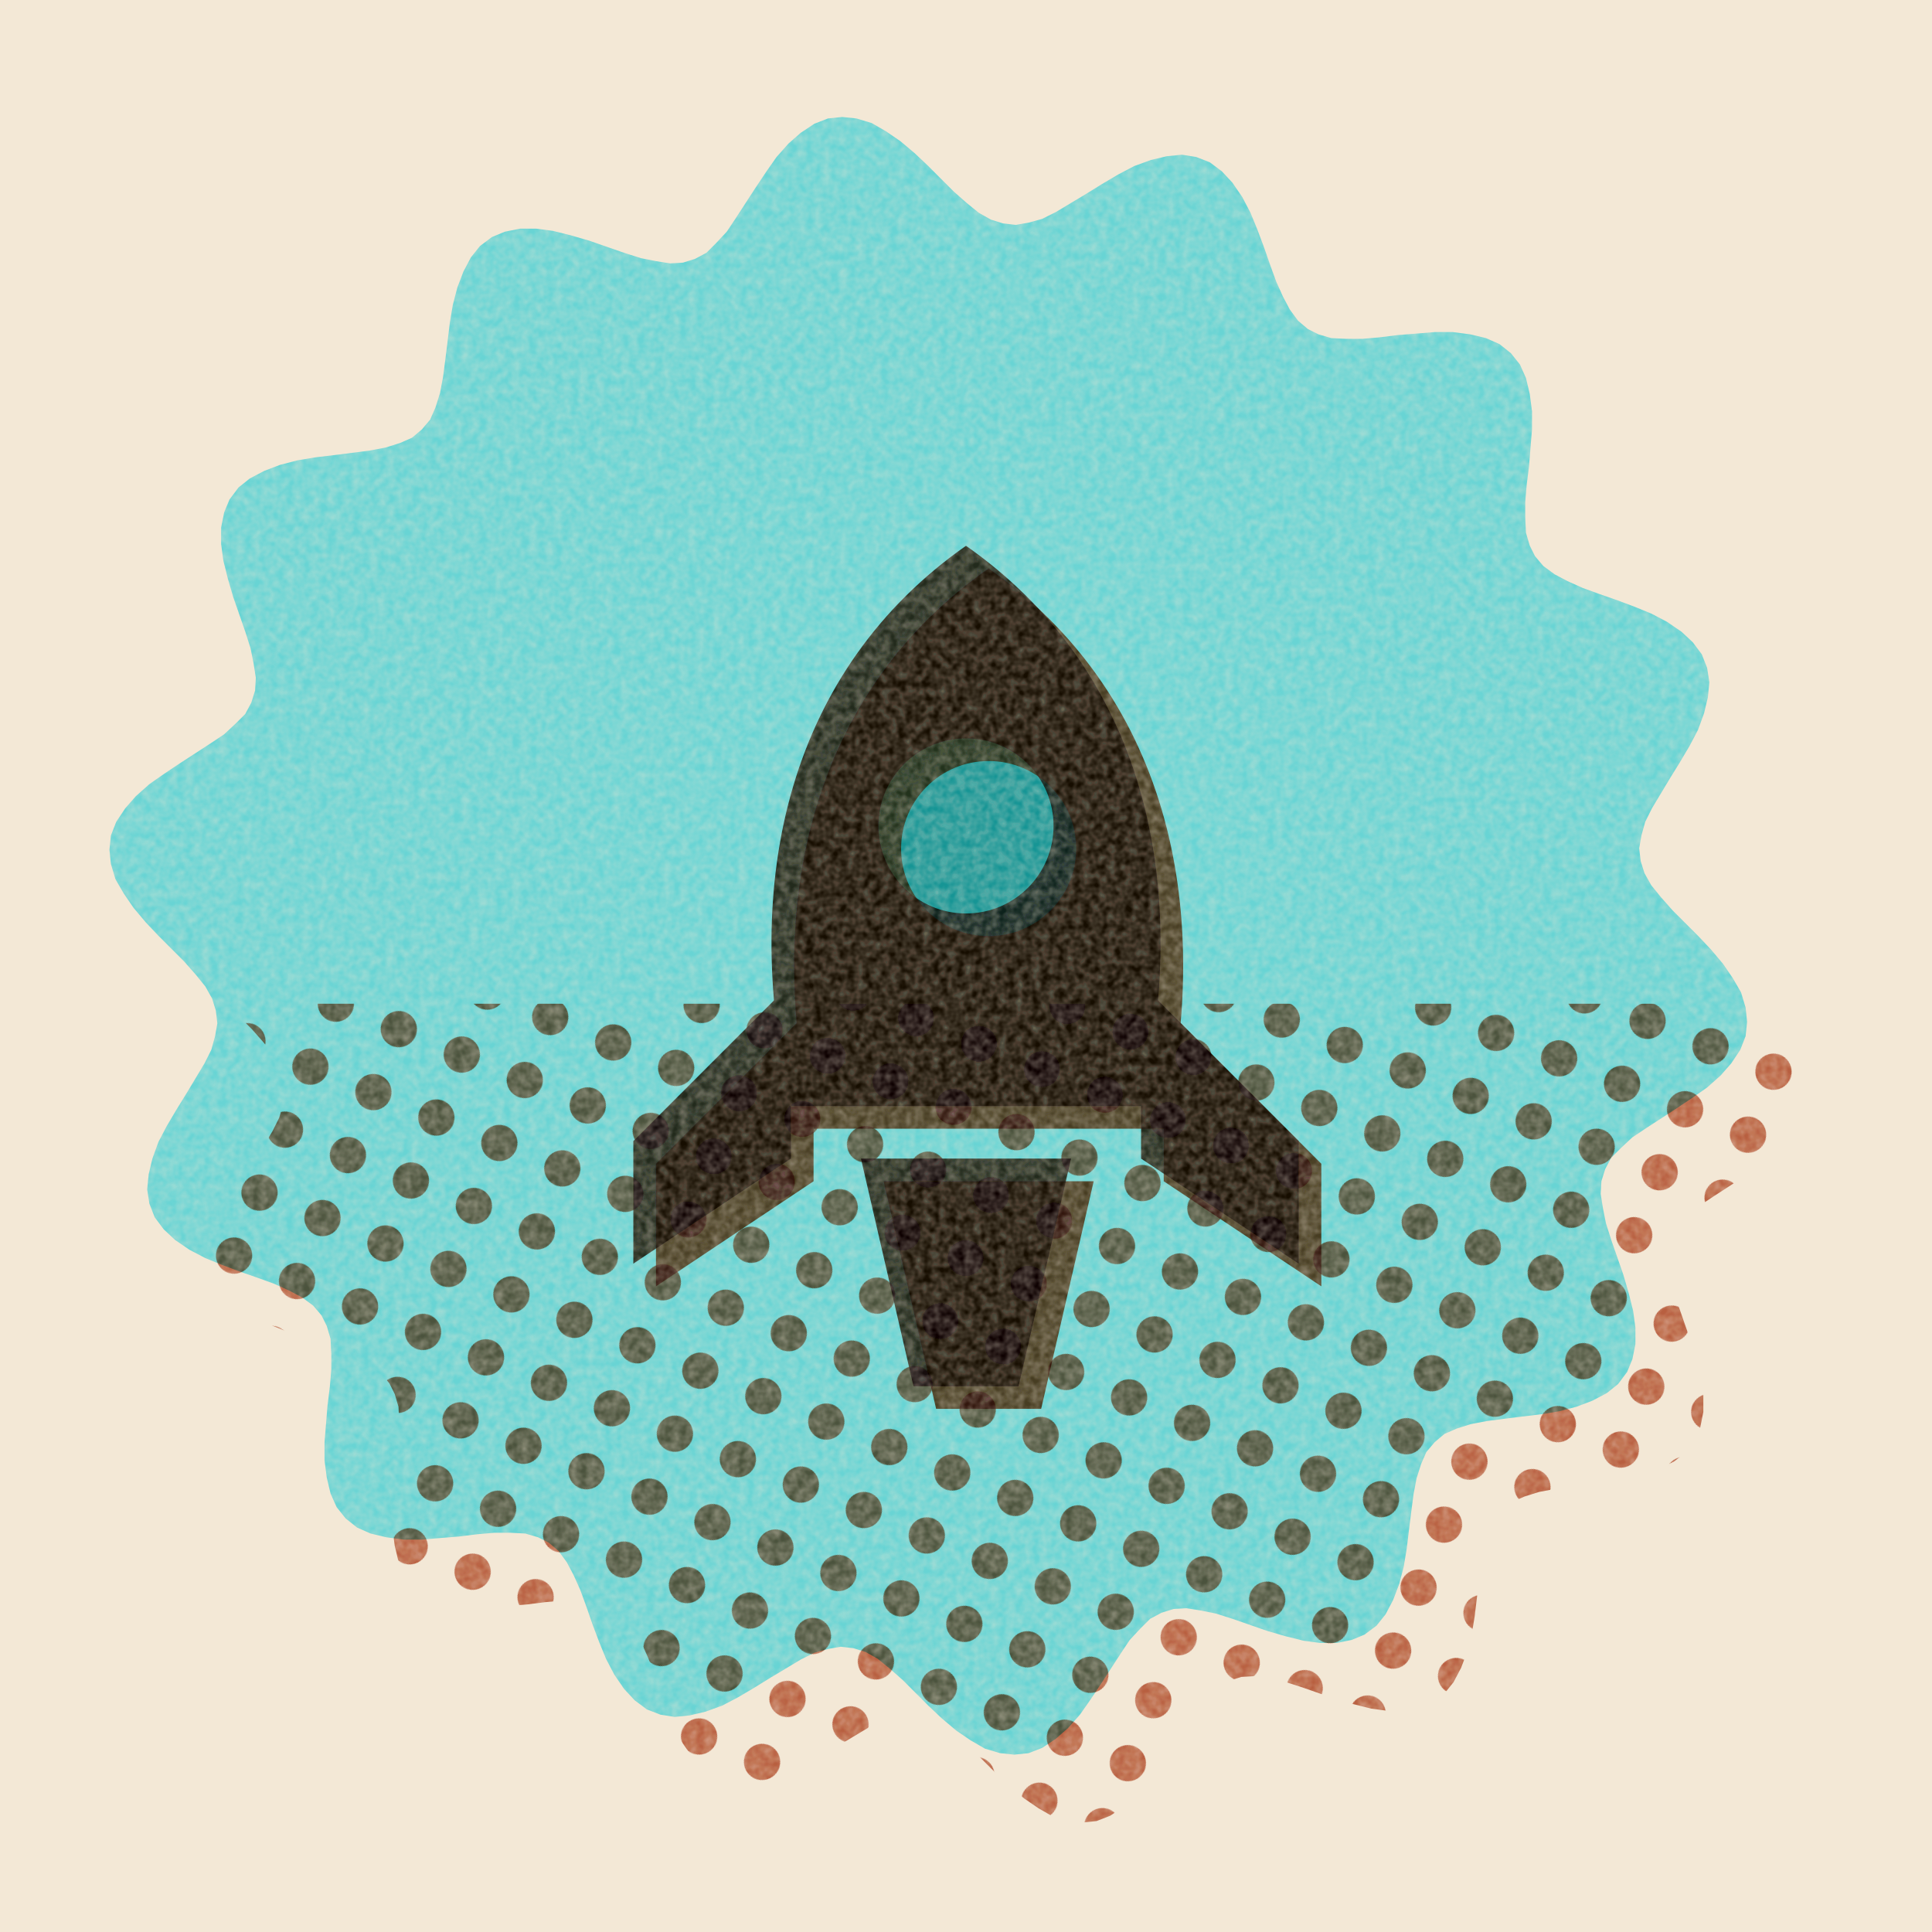
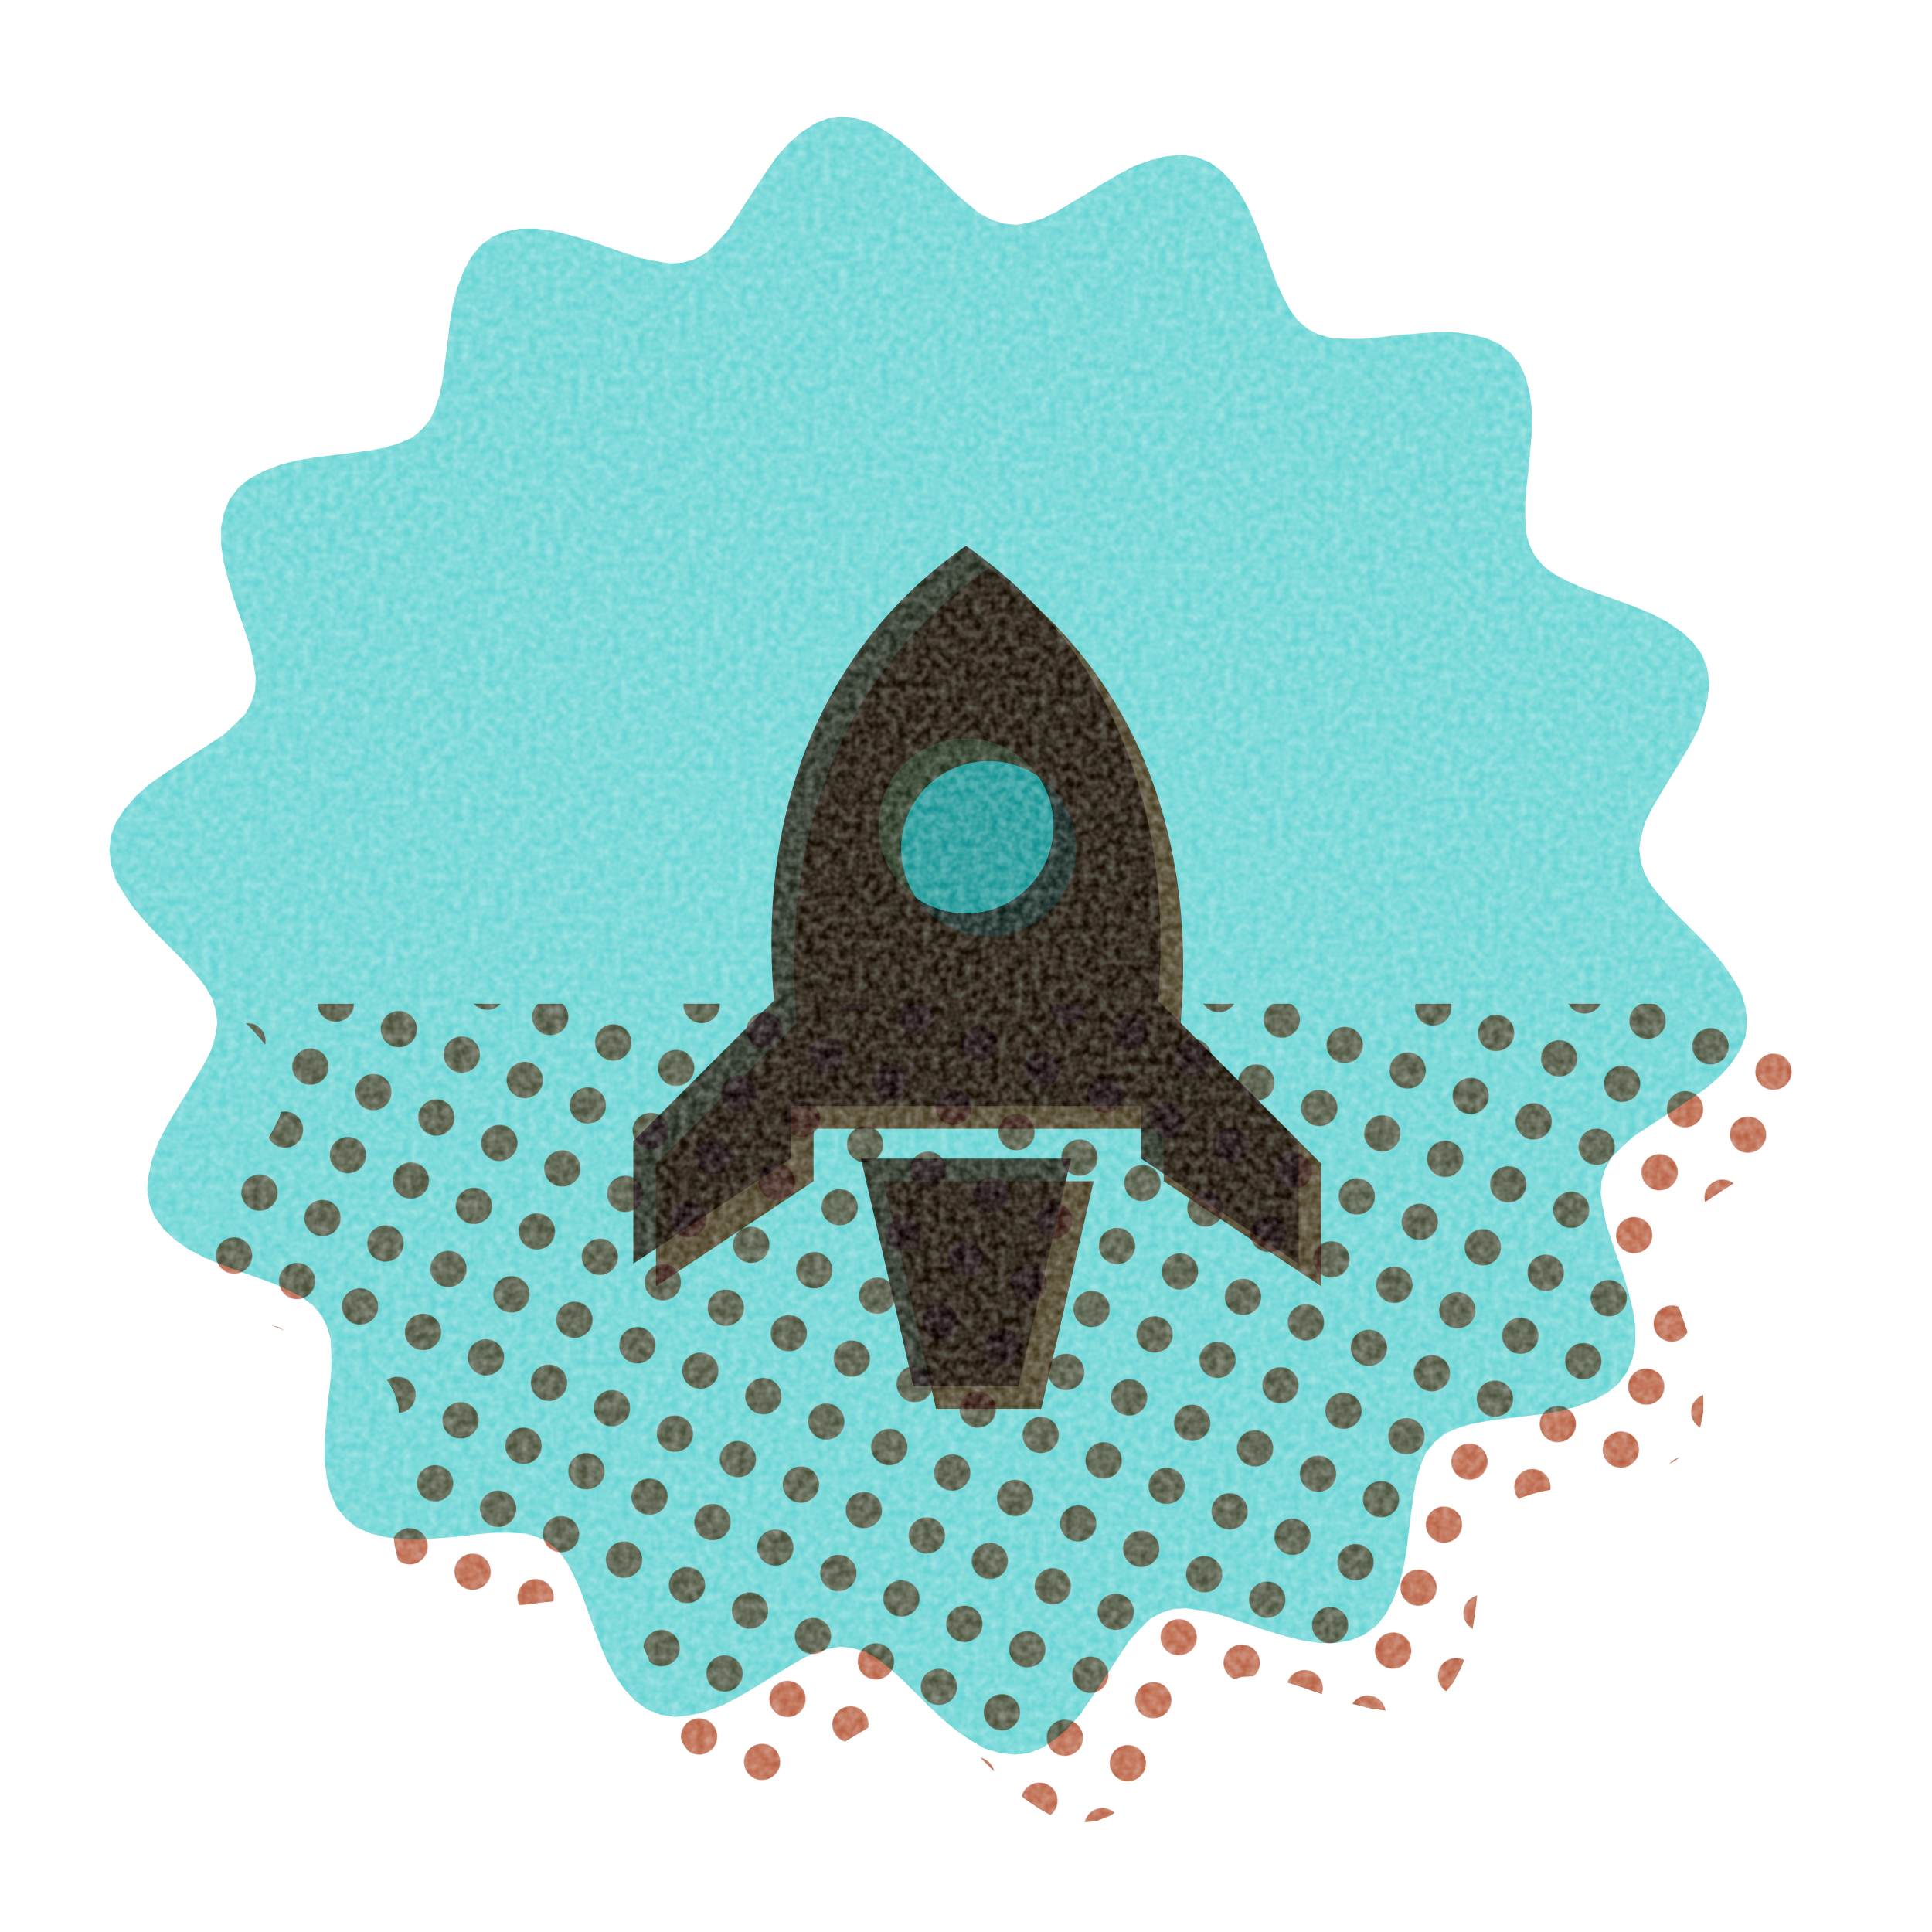
<svg xmlns="http://www.w3.org/2000/svg" width="256" height="256" viewBox="0 0 256 256" role="img" aria-label="Startups">
  <defs>
    <pattern id="rstartupd" width="9" height="9" patternUnits="userSpaceOnUse" patternTransform="rotate(22)">
      <circle cx="4.5" cy="4.5" r="2.4" fill="#AE4828" />
    </pattern>
    <filter id="rstartupg" x="0" y="0" width="100%" height="100%">
      <feTurbulence type="fractalNoise" baseFrequency="0.9" numOctaves="2" seed="4" result="n" />
      <feColorMatrix in="n" type="matrix" values="0 0 0 0 0  0 0 0 0 0  0 0 0 0 0  0 0 0 -0.55 1.12" result="m" />
      <feComposite in="SourceGraphic" in2="m" operator="in" />
    </filter>
    <clipPath id="rstartupc">
      <path d="M230.0 128.0 L231.7 129.8 L233.3 131.7 L234.6 133.6 L235.7 135.5 L236.3 137.5 L236.5 139.4 L236.3 141.3 L235.6 143.1 L234.4 144.9 L233.0 146.5 L231.2 148.1 L229.2 149.5 L227.1 150.9 L225.1 152.2 L223.1 153.5 L221.3 154.7 L219.8 156.1 L218.5 157.4 L217.7 158.9 L217.2 160.5 L217.1 162.2 L217.4 164.1 L217.8 166.1 L218.5 168.3 L219.3 170.6 L220.1 172.9 L220.8 175.3 L221.4 177.7 L221.7 179.9 L221.7 182.1 L221.3 184.1 L220.6 185.8 L219.4 187.4 L217.9 188.6 L216.0 189.6 L213.9 190.4 L211.6 191.0 L209.2 191.4 L206.7 191.7 L204.3 192.0 L202.0 192.3 L199.9 192.7 L198.0 193.3 L196.4 194.0 L195.1 195.1 L194.0 196.4 L193.3 198.0 L192.7 199.9 L192.3 202.0 L192.0 204.3 L191.7 206.7 L191.4 209.2 L191.0 211.6 L190.4 213.9 L189.6 216.0 L188.6 217.9 L187.4 219.4 L185.8 220.6 L184.1 221.3 L182.1 221.7 L179.9 221.7 L177.7 221.4 L175.3 220.8 L172.9 220.1 L170.6 219.3 L168.3 218.5 L166.1 217.8 L164.1 217.4 L162.2 217.1 L160.5 217.2 L158.9 217.7 L157.4 218.5 L156.1 219.8 L154.7 221.3 L153.5 223.1 L152.2 225.1 L150.9 227.1 L149.5 229.2 L148.1 231.2 L146.5 233.0 L144.9 234.4 L143.1 235.6 L141.3 236.3 L139.4 236.5 L137.5 236.3 L135.5 235.7 L133.6 234.6 L131.7 233.3 L129.8 231.7 L128.0 230.0 L126.3 228.3 L124.6 226.6 L122.9 225.1 L121.3 223.8 L119.7 222.9 L118.1 222.4 L116.4 222.2 L114.7 222.5 L112.9 223.0 L111.1 223.9 L109.1 225.1 L107.1 226.3 L105.0 227.6 L102.8 228.9 L100.7 230.0 L98.5 230.8 L96.4 231.3 L94.4 231.5 L92.5 231.2 L90.7 230.5 L89.1 229.3 L87.7 227.8 L86.4 225.9 L85.3 223.8 L84.4 221.6 L83.5 219.2 L82.7 216.9 L81.9 214.7 L81.0 212.7 L80.1 211.0 L79.0 209.5 L77.7 208.4 L76.3 207.7 L74.6 207.2 L72.6 207.1 L70.5 207.1 L68.2 207.3 L65.8 207.6 L63.3 207.8 L60.9 208.0 L58.5 208.0 L56.2 207.7 L54.1 207.2 L52.3 206.4 L50.8 205.2 L49.6 203.7 L48.8 201.9 L48.3 199.8 L48.0 197.5 L48.0 195.1 L48.2 192.7 L48.4 190.2 L48.7 187.8 L48.9 185.5 L48.9 183.4 L48.8 181.4 L48.3 179.7 L47.6 178.3 L46.5 177.0 L45.0 175.9 L43.3 175.0 L41.3 174.1 L39.1 173.3 L36.8 172.5 L34.4 171.6 L32.2 170.7 L30.1 169.6 L28.2 168.3 L26.7 166.9 L25.5 165.3 L24.8 163.5 L24.5 161.6 L24.7 159.6 L25.2 157.5 L26.0 155.3 L27.1 153.2 L28.4 151.0 L29.7 148.9 L30.9 146.9 L32.1 144.9 L33.0 143.1 L33.5 141.3 L33.8 139.6 L33.6 137.9 L33.1 136.3 L32.2 134.7 L30.9 133.1 L29.4 131.4 L27.7 129.7 L26.0 128.0 L24.3 126.2 L22.7 124.3 L21.4 122.4 L20.3 120.5 L19.7 118.5 L19.5 116.6 L19.7 114.7 L20.4 112.9 L21.6 111.1 L23.0 109.5 L24.8 107.9 L26.8 106.5 L28.9 105.1 L30.9 103.8 L32.9 102.5 L34.7 101.3 L36.2 99.9 L37.5 98.6 L38.3 97.1 L38.8 95.5 L38.9 93.8 L38.6 91.9 L38.2 89.9 L37.5 87.7 L36.7 85.4 L35.9 83.1 L35.2 80.7 L34.6 78.3 L34.3 76.1 L34.3 73.9 L34.7 71.9 L35.4 70.2 L36.6 68.6 L38.1 67.4 L40.0 66.4 L42.1 65.6 L44.4 65.0 L46.8 64.6 L49.3 64.3 L51.7 64.0 L54.0 63.7 L56.1 63.3 L58.0 62.7 L59.6 62.0 L60.9 60.9 L62.0 59.6 L62.7 58.0 L63.3 56.1 L63.7 54.0 L64.0 51.7 L64.3 49.3 L64.6 46.8 L65.0 44.4 L65.6 42.1 L66.4 40.0 L67.4 38.1 L68.6 36.6 L70.2 35.4 L71.9 34.7 L73.9 34.3 L76.1 34.3 L78.3 34.6 L80.7 35.2 L83.1 35.9 L85.4 36.7 L87.7 37.5 L89.9 38.2 L91.9 38.6 L93.8 38.9 L95.5 38.8 L97.1 38.3 L98.6 37.5 L99.9 36.2 L101.3 34.7 L102.5 32.9 L103.8 30.9 L105.1 28.9 L106.5 26.8 L107.9 24.8 L109.5 23.0 L111.1 21.6 L112.9 20.4 L114.7 19.7 L116.6 19.5 L118.5 19.7 L120.5 20.3 L122.4 21.4 L124.3 22.7 L126.2 24.3 L128.0 26.0 L129.7 27.7 L131.4 29.4 L133.1 30.9 L134.7 32.2 L136.3 33.1 L137.9 33.6 L139.6 33.8 L141.3 33.5 L143.1 33.0 L144.9 32.1 L146.9 30.9 L148.9 29.7 L151.0 28.4 L153.2 27.1 L155.3 26.0 L157.5 25.2 L159.6 24.7 L161.6 24.5 L163.5 24.8 L165.3 25.5 L166.9 26.7 L168.3 28.2 L169.6 30.1 L170.7 32.2 L171.6 34.4 L172.5 36.8 L173.3 39.1 L174.1 41.3 L175.0 43.3 L175.9 45.0 L177.0 46.5 L178.3 47.6 L179.7 48.3 L181.4 48.8 L183.4 48.9 L185.5 48.9 L187.8 48.7 L190.2 48.4 L192.7 48.2 L195.1 48.0 L197.5 48.0 L199.8 48.3 L201.9 48.8 L203.7 49.6 L205.2 50.8 L206.4 52.3 L207.2 54.1 L207.7 56.2 L208.0 58.5 L208.0 60.9 L207.8 63.3 L207.6 65.8 L207.3 68.2 L207.1 70.5 L207.1 72.6 L207.2 74.6 L207.7 76.3 L208.4 77.7 L209.5 79.0 L211.0 80.1 L212.7 81.0 L214.7 81.9 L216.9 82.7 L219.2 83.5 L221.6 84.4 L223.8 85.3 L225.9 86.4 L227.8 87.7 L229.3 89.1 L230.5 90.7 L231.2 92.5 L231.5 94.4 L231.3 96.4 L230.8 98.5 L230.0 100.7 L228.9 102.8 L227.6 105.0 L226.3 107.1 L225.1 109.1 L223.9 111.1 L223.0 112.9 L222.5 114.7 L222.2 116.4 L222.4 118.1 L222.9 119.7 L223.8 121.3 L225.1 122.9 L226.6 124.6 L228.3 126.3 Z" />
    </clipPath>
  </defs>
-   <rect width="256" height="256" fill="#F3E8D6" />
  <g filter="url(#rstartupg)">
    <path d="M230.0 128.0 L231.7 129.8 L233.3 131.7 L234.6 133.6 L235.7 135.5 L236.3 137.5 L236.5 139.4 L236.3 141.3 L235.6 143.1 L234.4 144.9 L233.0 146.5 L231.2 148.1 L229.2 149.5 L227.1 150.9 L225.1 152.2 L223.1 153.5 L221.3 154.7 L219.8 156.1 L218.5 157.4 L217.7 158.9 L217.2 160.5 L217.1 162.2 L217.4 164.1 L217.8 166.1 L218.5 168.3 L219.3 170.6 L220.1 172.9 L220.8 175.3 L221.4 177.7 L221.7 179.9 L221.7 182.1 L221.3 184.1 L220.6 185.8 L219.4 187.4 L217.9 188.6 L216.0 189.6 L213.9 190.4 L211.6 191.0 L209.2 191.4 L206.7 191.7 L204.3 192.0 L202.0 192.3 L199.9 192.7 L198.0 193.3 L196.4 194.0 L195.1 195.1 L194.0 196.4 L193.3 198.0 L192.7 199.9 L192.3 202.0 L192.0 204.3 L191.7 206.7 L191.4 209.2 L191.0 211.6 L190.4 213.9 L189.6 216.0 L188.6 217.9 L187.4 219.4 L185.8 220.6 L184.1 221.3 L182.1 221.7 L179.9 221.7 L177.7 221.4 L175.3 220.8 L172.9 220.1 L170.6 219.3 L168.3 218.5 L166.1 217.8 L164.1 217.4 L162.2 217.1 L160.5 217.2 L158.9 217.7 L157.4 218.5 L156.1 219.8 L154.7 221.3 L153.5 223.1 L152.2 225.1 L150.9 227.1 L149.5 229.2 L148.1 231.2 L146.5 233.0 L144.9 234.4 L143.1 235.6 L141.3 236.3 L139.4 236.5 L137.5 236.3 L135.5 235.7 L133.6 234.6 L131.7 233.3 L129.8 231.7 L128.0 230.0 L126.3 228.3 L124.6 226.6 L122.9 225.1 L121.3 223.8 L119.7 222.9 L118.1 222.4 L116.4 222.2 L114.7 222.5 L112.9 223.0 L111.1 223.9 L109.1 225.1 L107.1 226.3 L105.0 227.6 L102.8 228.9 L100.7 230.0 L98.5 230.8 L96.4 231.3 L94.4 231.5 L92.5 231.2 L90.7 230.5 L89.1 229.3 L87.7 227.8 L86.4 225.9 L85.3 223.8 L84.4 221.6 L83.5 219.2 L82.7 216.9 L81.9 214.7 L81.0 212.7 L80.1 211.0 L79.0 209.5 L77.7 208.4 L76.3 207.7 L74.6 207.2 L72.6 207.1 L70.5 207.1 L68.2 207.3 L65.8 207.6 L63.3 207.8 L60.9 208.0 L58.5 208.0 L56.2 207.7 L54.1 207.2 L52.3 206.4 L50.8 205.2 L49.6 203.7 L48.8 201.9 L48.3 199.8 L48.0 197.5 L48.0 195.1 L48.2 192.7 L48.4 190.2 L48.7 187.8 L48.9 185.5 L48.9 183.4 L48.8 181.4 L48.3 179.7 L47.6 178.3 L46.5 177.0 L45.0 175.9 L43.3 175.0 L41.3 174.1 L39.1 173.3 L36.8 172.5 L34.4 171.6 L32.2 170.7 L30.1 169.6 L28.2 168.3 L26.7 166.9 L25.5 165.3 L24.8 163.5 L24.5 161.6 L24.7 159.6 L25.2 157.5 L26.0 155.3 L27.1 153.2 L28.4 151.0 L29.7 148.9 L30.9 146.9 L32.1 144.9 L33.0 143.1 L33.5 141.3 L33.8 139.6 L33.6 137.9 L33.1 136.3 L32.2 134.7 L30.9 133.1 L29.4 131.4 L27.7 129.7 L26.0 128.0 L24.3 126.2 L22.7 124.3 L21.4 122.4 L20.3 120.5 L19.7 118.5 L19.5 116.6 L19.7 114.7 L20.4 112.9 L21.6 111.1 L23.0 109.5 L24.8 107.9 L26.8 106.5 L28.9 105.1 L30.9 103.8 L32.9 102.5 L34.7 101.3 L36.2 99.9 L37.5 98.6 L38.3 97.1 L38.8 95.5 L38.9 93.8 L38.6 91.9 L38.2 89.9 L37.5 87.7 L36.7 85.4 L35.9 83.1 L35.2 80.7 L34.6 78.3 L34.3 76.1 L34.3 73.9 L34.7 71.9 L35.4 70.2 L36.6 68.6 L38.1 67.4 L40.0 66.4 L42.1 65.6 L44.4 65.0 L46.8 64.6 L49.3 64.3 L51.7 64.0 L54.0 63.7 L56.1 63.3 L58.0 62.7 L59.6 62.0 L60.9 60.9 L62.0 59.6 L62.7 58.0 L63.3 56.1 L63.7 54.0 L64.0 51.7 L64.3 49.3 L64.6 46.8 L65.0 44.4 L65.6 42.1 L66.4 40.0 L67.4 38.1 L68.6 36.6 L70.2 35.4 L71.9 34.7 L73.9 34.3 L76.1 34.3 L78.3 34.6 L80.7 35.2 L83.1 35.9 L85.4 36.7 L87.7 37.5 L89.9 38.2 L91.9 38.6 L93.8 38.9 L95.5 38.8 L97.1 38.3 L98.6 37.5 L99.9 36.2 L101.3 34.7 L102.5 32.9 L103.8 30.9 L105.1 28.9 L106.5 26.8 L107.9 24.8 L109.5 23.0 L111.1 21.6 L112.9 20.4 L114.7 19.7 L116.6 19.5 L118.5 19.7 L120.5 20.3 L122.4 21.4 L124.3 22.7 L126.2 24.3 L128.0 26.0 L129.7 27.7 L131.4 29.4 L133.1 30.9 L134.7 32.2 L136.3 33.1 L137.9 33.6 L139.6 33.8 L141.3 33.5 L143.1 33.0 L144.9 32.1 L146.9 30.9 L148.9 29.7 L151.0 28.4 L153.2 27.1 L155.3 26.0 L157.5 25.2 L159.6 24.7 L161.6 24.5 L163.5 24.8 L165.3 25.5 L166.9 26.7 L168.3 28.2 L169.6 30.1 L170.7 32.2 L171.6 34.4 L172.5 36.8 L173.3 39.1 L174.1 41.3 L175.0 43.3 L175.9 45.0 L177.0 46.5 L178.3 47.6 L179.7 48.3 L181.4 48.8 L183.4 48.9 L185.5 48.9 L187.8 48.7 L190.2 48.4 L192.7 48.2 L195.1 48.0 L197.5 48.0 L199.8 48.3 L201.9 48.8 L203.7 49.6 L205.2 50.8 L206.4 52.3 L207.2 54.1 L207.7 56.2 L208.0 58.5 L208.0 60.9 L207.8 63.3 L207.6 65.8 L207.3 68.2 L207.1 70.5 L207.1 72.6 L207.2 74.6 L207.7 76.3 L208.4 77.7 L209.5 79.0 L211.0 80.1 L212.7 81.0 L214.7 81.9 L216.9 82.7 L219.2 83.5 L221.6 84.4 L223.8 85.3 L225.9 86.4 L227.8 87.7 L229.3 89.1 L230.5 90.7 L231.2 92.5 L231.5 94.4 L231.3 96.4 L230.8 98.5 L230.0 100.7 L228.9 102.8 L227.6 105.0 L226.3 107.1 L225.1 109.1 L223.9 111.1 L223.0 112.9 L222.5 114.7 L222.2 116.4 L222.4 118.1 L222.9 119.7 L223.8 121.3 L225.1 122.9 L226.6 124.6 L228.3 126.3 Z" fill="#68D4D4" transform="translate(-5 -4)" style="mix-blend-mode:multiply" />
    <g clip-path="url(#rstartupc)" transform="translate(4 5)" style="mix-blend-mode:multiply">
      <rect x="0" y="128" width="256" height="128" fill="url(#rstartupd)" opacity="0.85" />
    </g>
    <g style="mix-blend-mode:multiply" transform="translate(3 3)">
      <g transform="translate(70.0 70.0) scale(1.16)" fill="#AE4828">
        <path d="M50 2 C70 16 76 40 70 66 H30 C24 40 30 16 50 2 Z" />
        <circle cx="50" cy="34" r="10" fill="#68D4D4" />
        <path d="M30 52 L12 70 V84 L30 72 Z M70 52 L88 70 V84 L70 72 Z" />
        <path d="M38 72 H62 L56 98 H44 Z" />
      </g>
    </g>
    <g style="mix-blend-mode:multiply" opacity="0.92">
      <g transform="translate(70.0 70.0) scale(1.16)" fill="#421F12">
        <path d="M50 2 C70 16 76 40 70 66 H30 C24 40 30 16 50 2 Z" />
        <circle cx="50" cy="34" r="10" fill="#68D4D4" />
        <path d="M30 52 L12 70 V84 L30 72 Z M70 52 L88 70 V84 L70 72 Z" />
        <path d="M38 72 H62 L56 98 H44 Z" />
      </g>
    </g>
  </g>
</svg>
